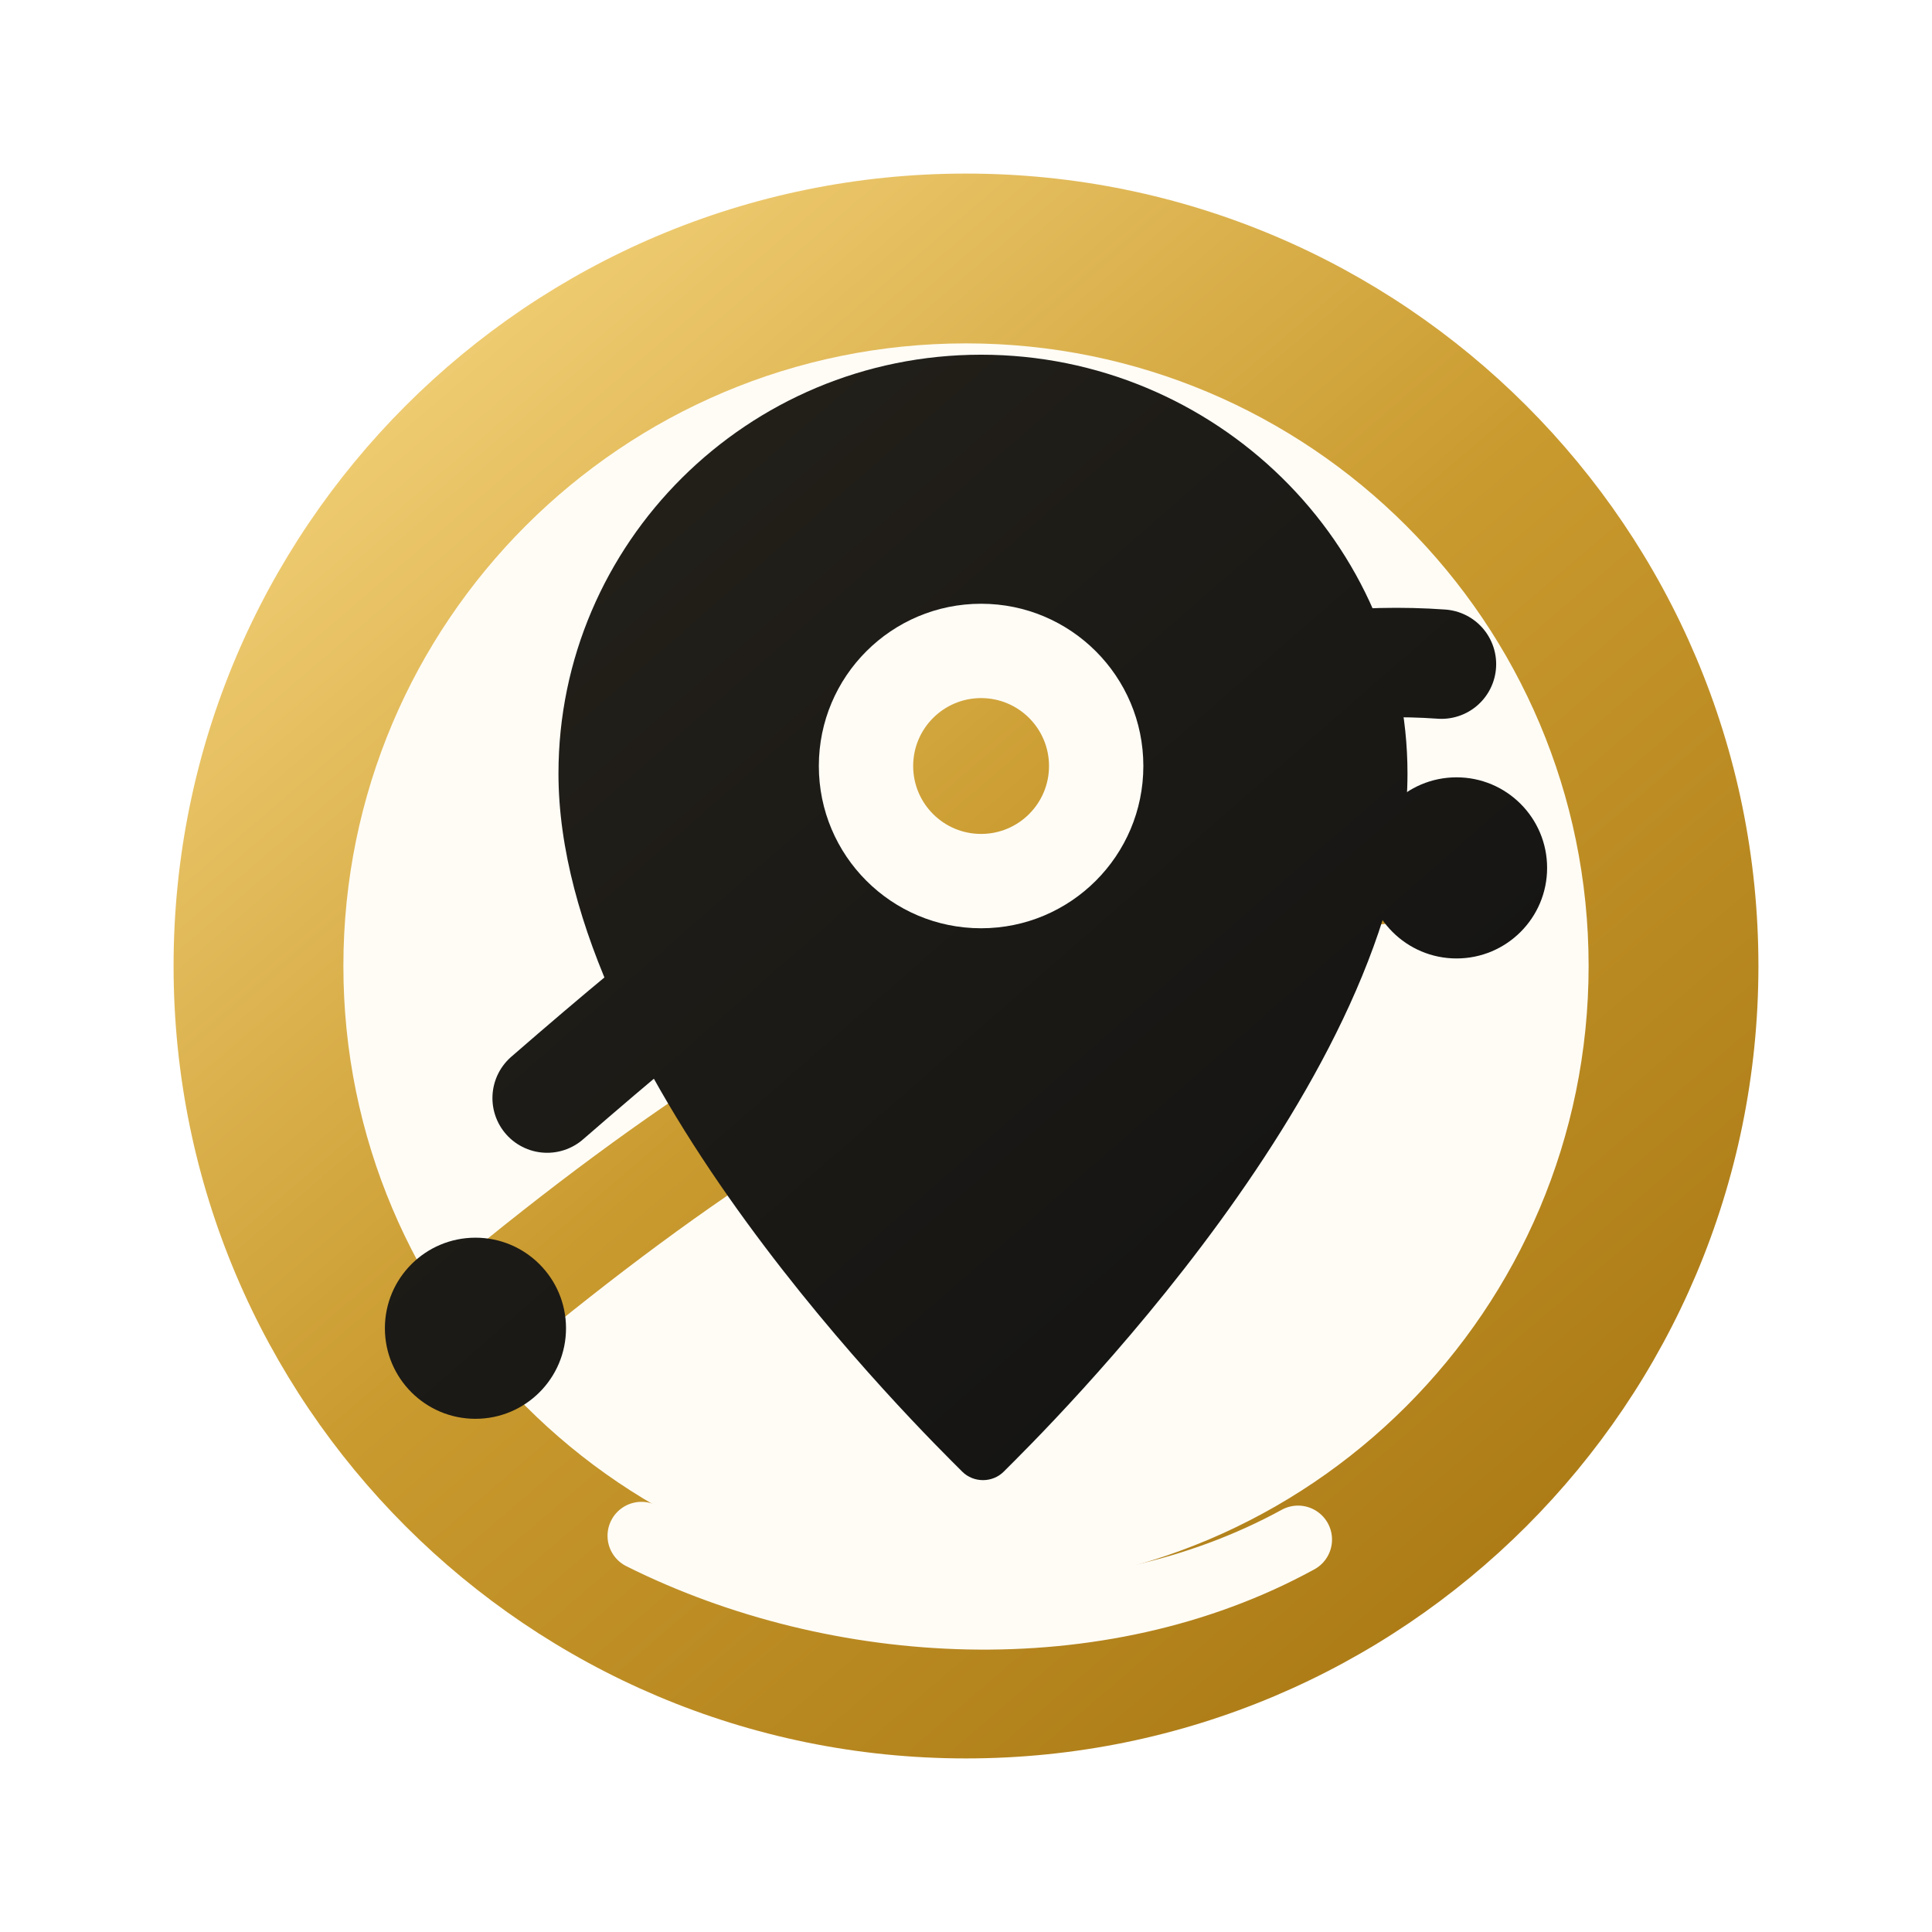
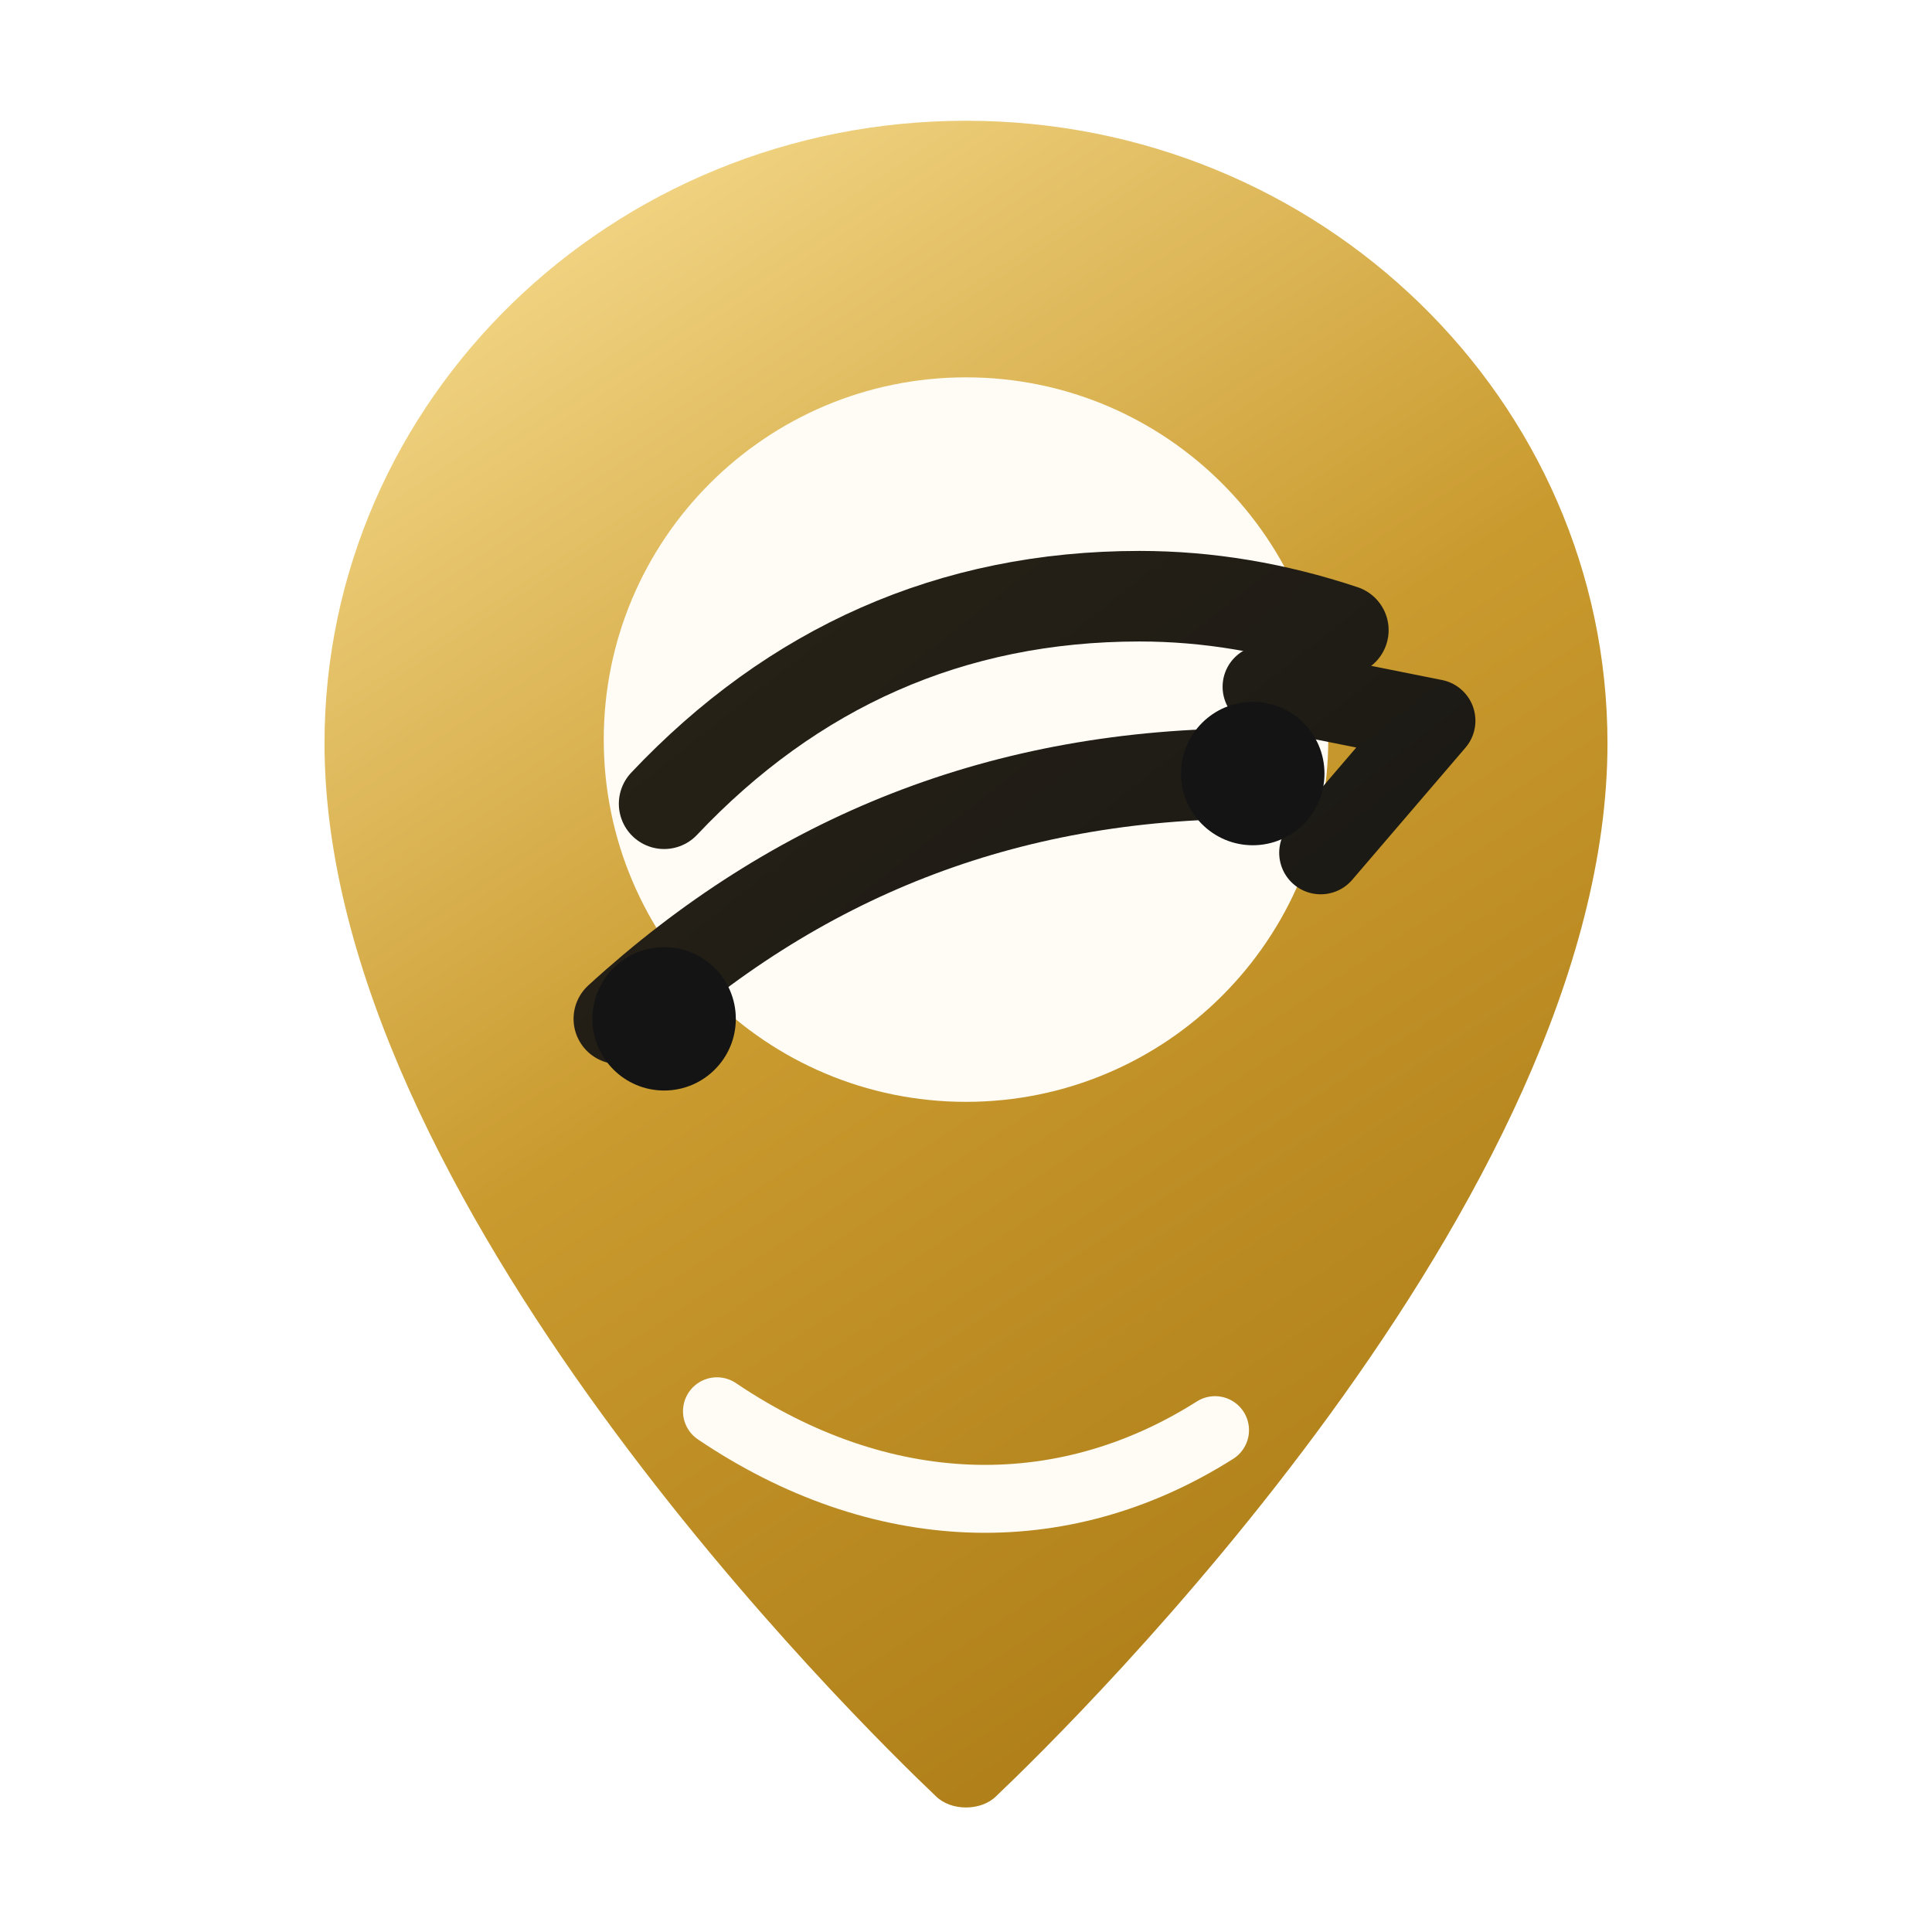
<svg xmlns="http://www.w3.org/2000/svg" width="1024" height="1024" viewBox="0 0 512 512" role="img" aria-label="SmartTaxi icon">
  <defs>
-     <linearGradient id="gold" x1="100" y1="74" x2="412" y2="438" gradientUnits="userSpaceOnUse">
-       <stop offset="0" stop-color="#F4D27A" />
-       <stop offset="0.48" stop-color="#C99A2E" />
+     <linearGradient id="gold" x1="122" y1="58" x2="390" y2="462" gradientUnits="userSpaceOnUse">
+       <stop offset="0" stop-color="#F4D889" />
+       <stop offset="0.46" stop-color="#C99A2E" />
      <stop offset="1" stop-color="#A97814" />
    </linearGradient>
-     <linearGradient id="ink" x1="132" y1="118" x2="380" y2="402" gradientUnits="userSpaceOnUse">
-       <stop offset="0" stop-color="#24211A" />
-       <stop offset="1" stop-color="#111111" />
+     <linearGradient id="ink" x1="164" y1="124" x2="360" y2="372" gradientUnits="userSpaceOnUse">
+       <stop offset="0" stop-color="#2A2417" />
+       <stop offset="1" stop-color="#141414" />
    </linearGradient>
  </defs>
-   <circle cx="256" cy="256" r="210" fill="url(#gold)" />
-   <circle cx="256" cy="256" r="165" fill="#FFFCF6" />
-   <path d="M145 291C183 258 211 236 247 214C292 186 340 173 382 176" fill="none" stroke="url(#ink)" stroke-width="29" stroke-linecap="round" />
-   <path d="M128 348C181 304 224 277 276 254C315 237 351 229 386 230" fill="none" stroke="url(#gold)" stroke-width="29" stroke-linecap="round" />
-   <path d="M260 94C198 94 148 144 148 205C148 285 245 380 255 390C258 393 263 393 266 390C276 380 373 285 373 205C373 144 322 94 260 94Z" fill="url(#ink)" />
-   <circle cx="260" cy="203" r="43" fill="#FFFCF6" />
-   <circle cx="260" cy="203" r="18" fill="url(#gold)" />
-   <circle cx="126" cy="352" r="24" fill="url(#ink)" />
-   <circle cx="386" cy="230" r="24" fill="url(#ink)" />
-   <path d="M170 407C222 433 291 437 344 408" fill="none" stroke="#FFFCF6" stroke-width="18" stroke-linecap="round" />
+   <path fill="url(#gold)" d="M256 32c-94 0-170 74-170 165 0 121 142 260 162 279 4 4 12 4 16 0 20-19 162-158 162-279 0-91-76-165-170-165Z" />
+   <circle cx="256" cy="196" r="96" fill="#FFFCF6" />
+   <path d="M176 213c34-36 76-55 126-55 18 0 36 3 54 9" fill="none" stroke="url(#ink)" stroke-width="24" stroke-linecap="round" />
+   <path d="M164 270c47-43 102-65 168-65" fill="none" stroke="url(#ink)" stroke-width="24" stroke-linecap="round" />
+   <path d="m335 182 45 9-30 35" fill="none" stroke="url(#ink)" stroke-width="22" stroke-linecap="round" stroke-linejoin="round" />
+   <circle cx="176" cy="270" r="19" fill="#141414" />
+   <circle cx="332" cy="205" r="19" fill="#141414" />
+   <path d="M190 374c43 29 91 31 132 5" fill="none" stroke="#FFFCF6" stroke-width="18" stroke-linecap="round" />
</svg>
